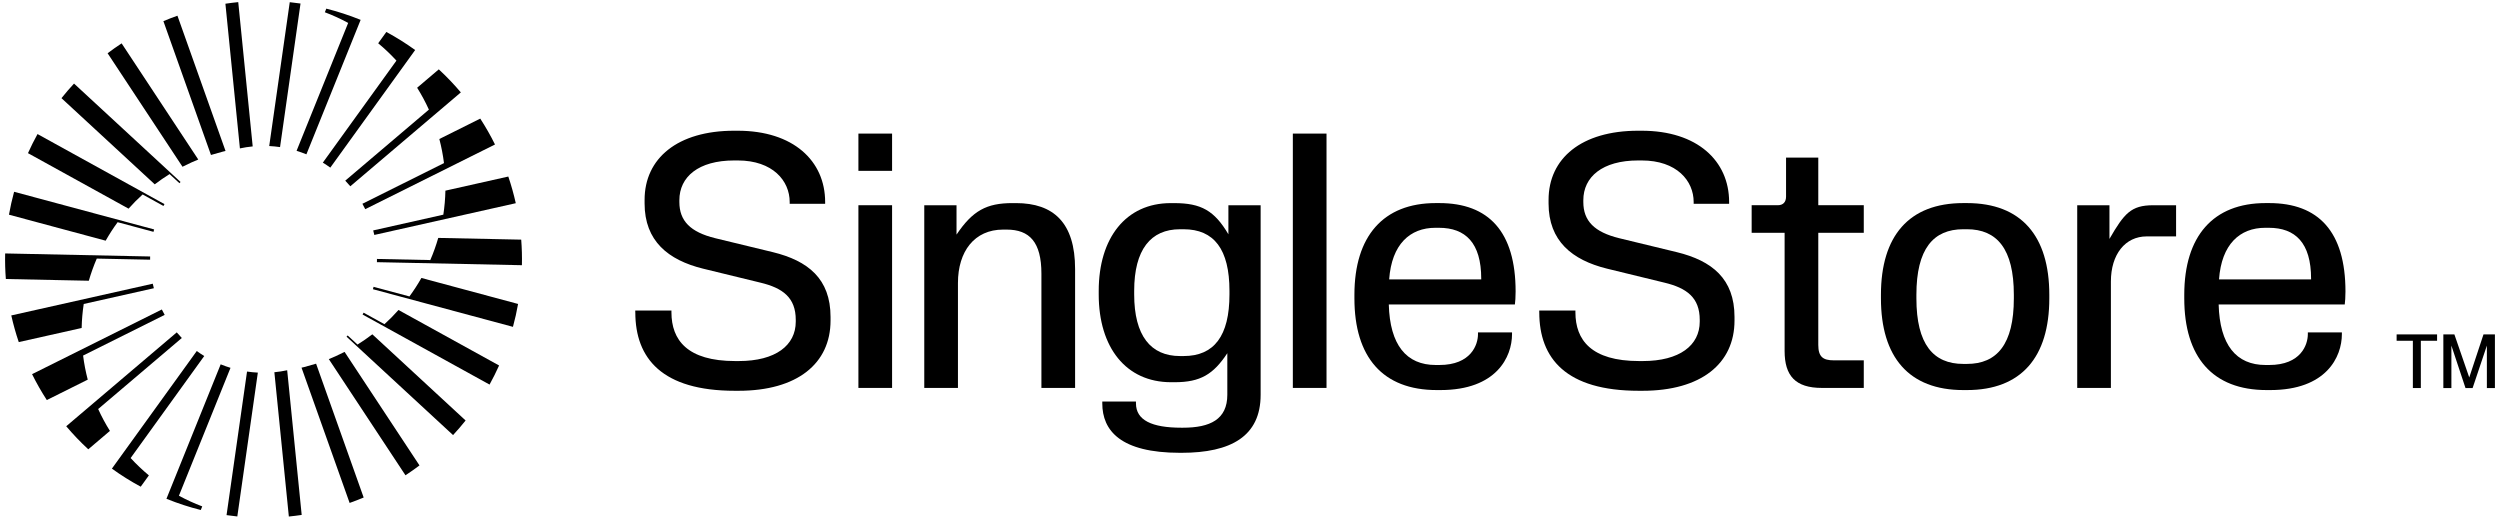
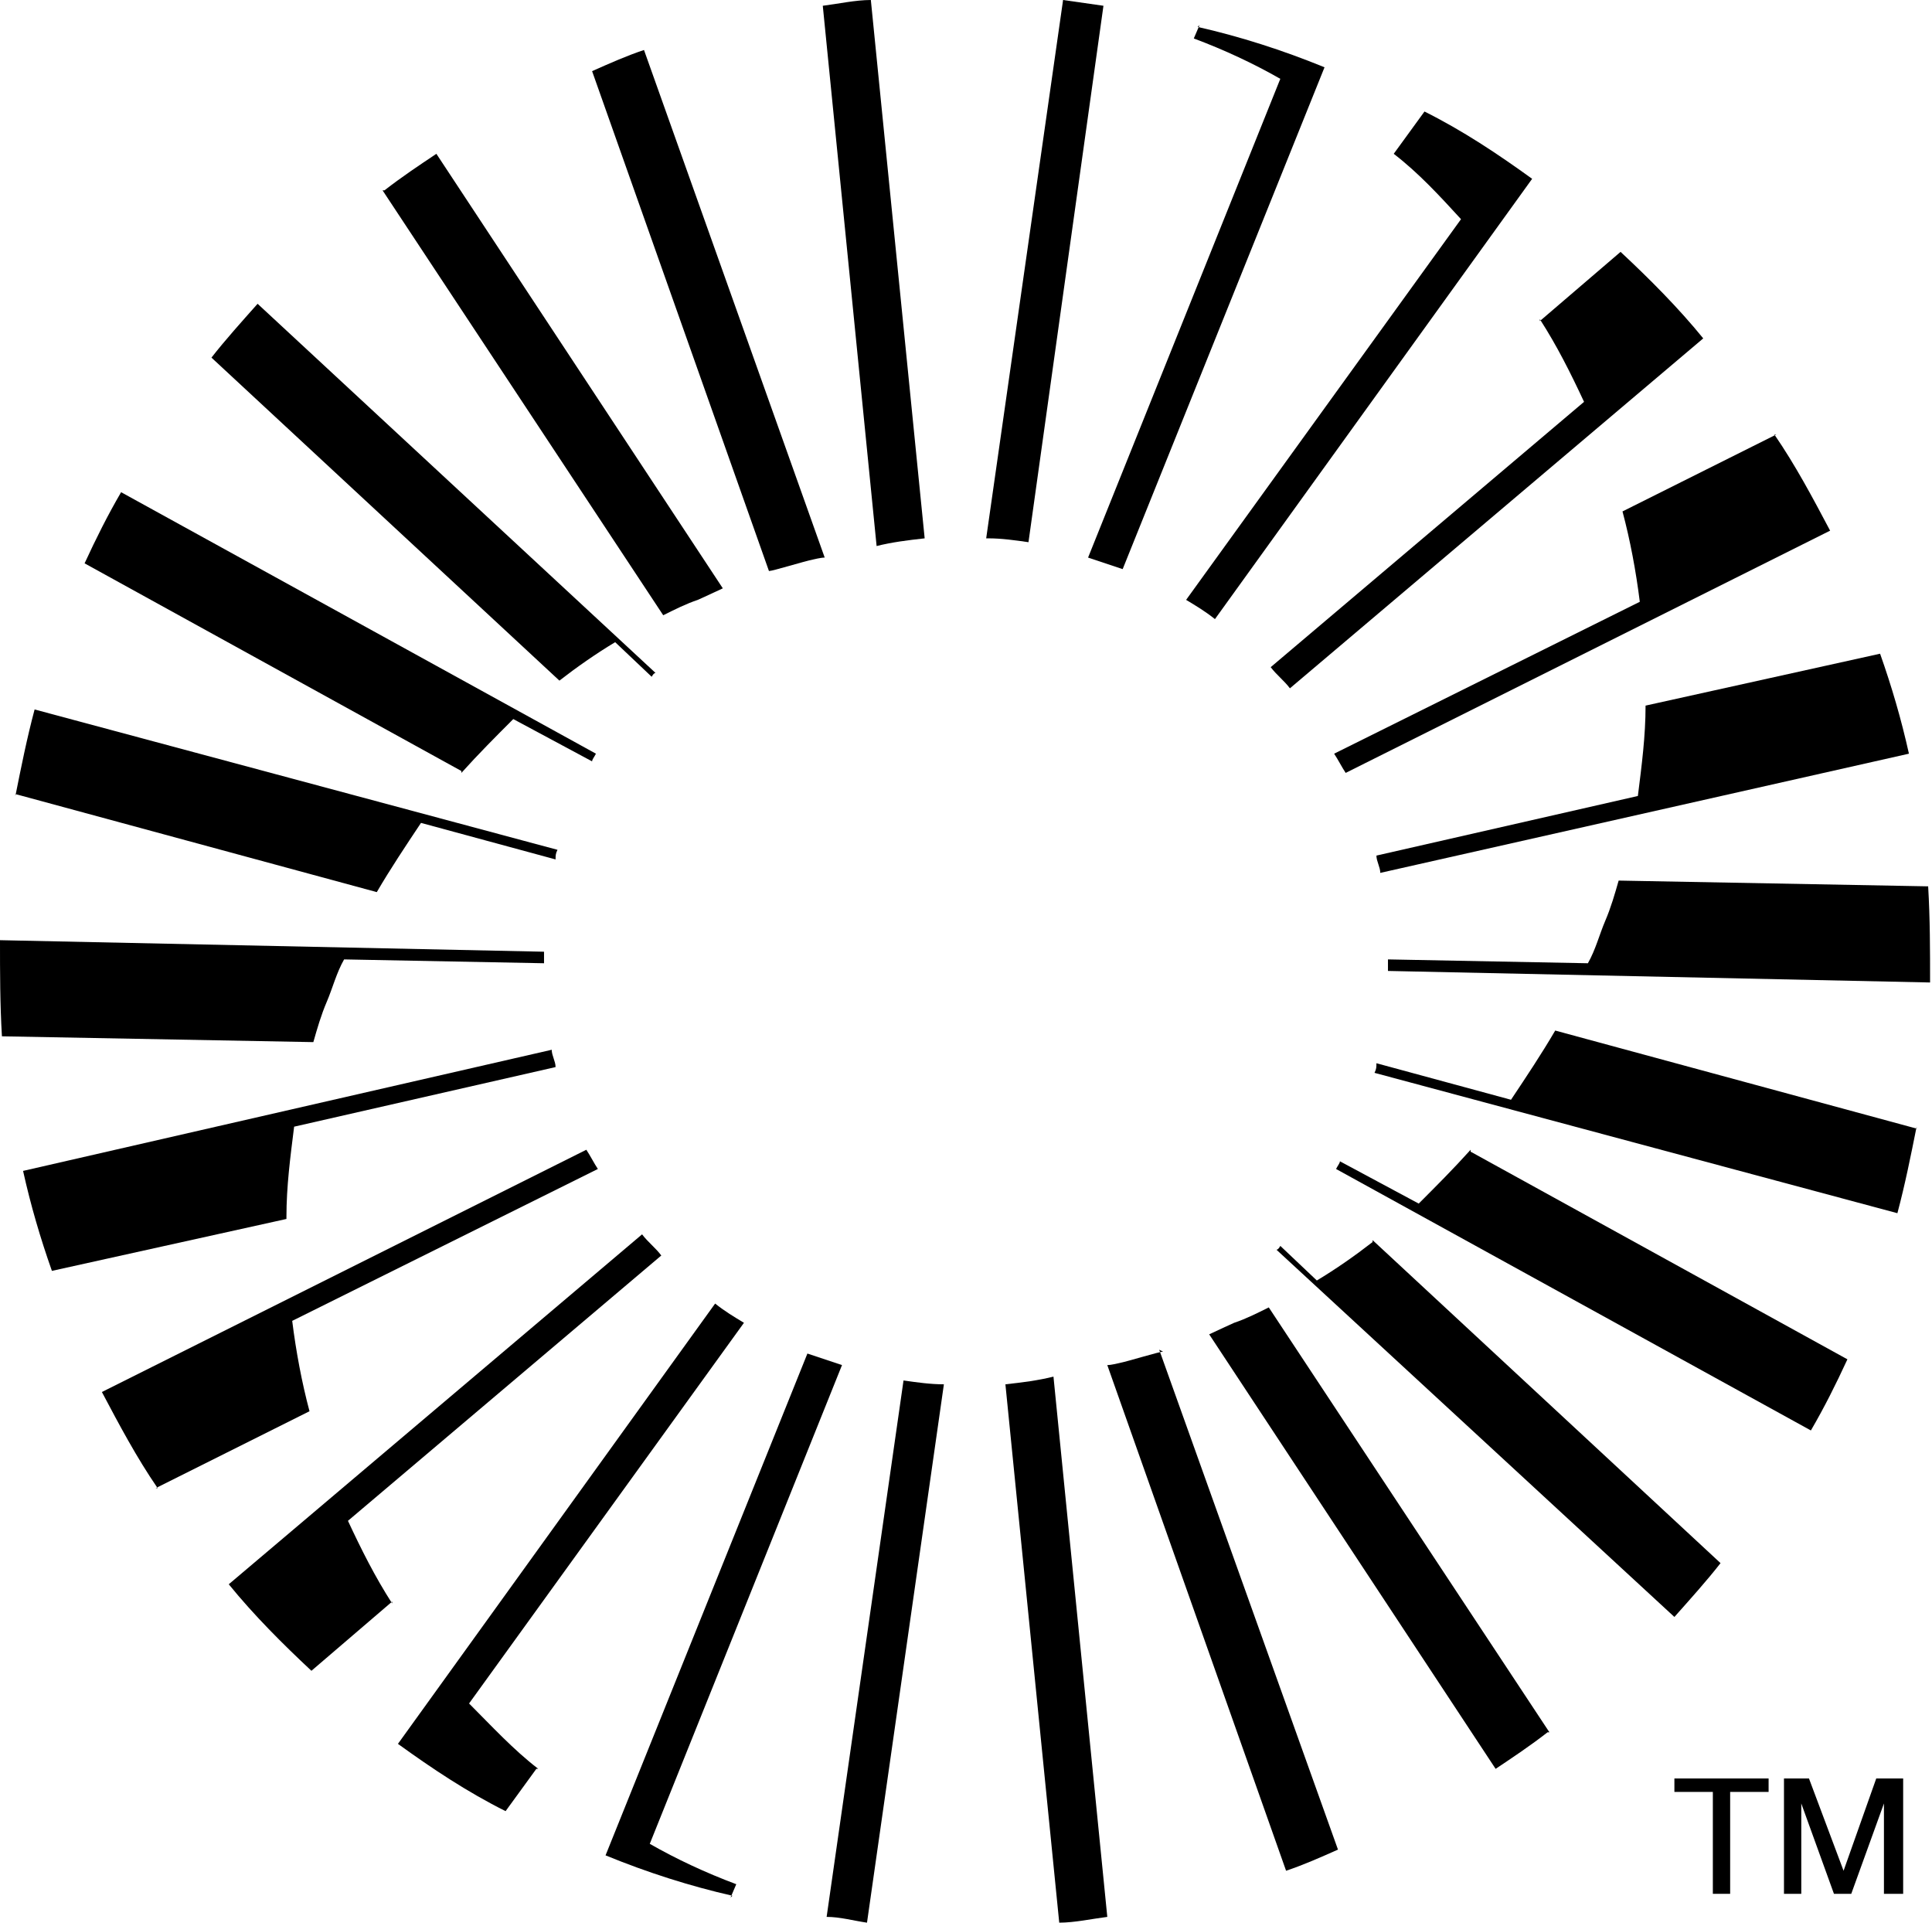
- <svg xmlns="http://www.w3.org/2000/svg" width="486" height="101" viewBox="0 0 486 101" fill="none">
-   <path d="M123.495 60.719V60.373H130.528V60.719C130.528 66.083 133.591 70.189 142.925 70.189H143.621C150.795 70.189 154.695 67.126 154.695 62.529V62.183C154.695 57.866 152.188 55.986 147.801 54.939L136.658 52.223C129.901 50.553 125.308 46.859 125.308 39.549V38.853C125.308 30.776 131.715 25.413 142.718 25.413H143.415C154.208 25.413 160.408 31.263 160.408 39.269V39.616H153.515V39.269C153.515 35.159 150.241 31.193 143.418 31.193H142.721C135.758 31.193 132.068 34.396 132.068 38.923V39.269C132.068 42.959 134.228 45.119 139.031 46.303L150.245 49.019C157.068 50.689 161.458 54.173 161.458 61.623V62.319C161.458 70.676 154.981 75.969 143.561 75.969H142.865C128.728 75.969 123.505 69.703 123.505 60.719H123.495Z" fill="black" />
-   <path d="M166.875 25.969H173.421V33.213H166.875V25.969ZM166.875 39.896H173.421V75.413H166.875V39.896Z" fill="black" />
-   <path d="M179.681 39.899H185.948V45.609C189.081 40.943 191.798 39.483 196.811 39.483H197.508C204.821 39.483 208.998 43.313 208.998 52.296V75.416H202.451V53.199C202.451 47.073 200.155 44.633 195.695 44.633H194.998C189.428 44.633 186.225 48.879 186.225 55.009V75.413H179.678V39.896L179.681 39.899Z" fill="black" />
-   <path d="M214.285 78.063H220.831V78.409C220.831 81.683 223.895 83.146 229.675 83.146H229.955C235.248 83.146 238.591 81.543 238.591 76.739V68.663C235.875 72.773 233.368 74.303 228.355 74.303H227.658C218.885 74.303 213.591 67.546 213.591 57.243V56.546C213.591 46.239 218.885 39.486 227.588 39.486H228.285C233.508 39.486 236.085 40.949 238.801 45.546V39.906H245.068V76.746C245.068 84.823 239.288 88.026 229.678 88.026H229.398C217.838 88.026 214.285 83.709 214.285 78.416V78.063ZM229.398 69.216H230.095C236.015 69.216 239.008 65.316 239.008 57.239V56.543C239.008 48.466 236.015 44.566 230.095 44.566H229.398C223.688 44.566 220.485 48.536 220.485 56.543V57.239C220.485 65.246 223.688 69.216 229.398 69.216Z" fill="black" />
-   <path d="M251.328 25.969H257.875V75.413H251.328V25.969Z" fill="black" />
-   <path d="M263.298 58.003V57.306C263.298 45.886 268.938 39.479 279.105 39.479H279.801C289.411 39.479 294.635 45.049 294.635 56.679C294.635 57.793 294.565 58.629 294.495 59.186H269.981C270.191 67.056 273.395 70.956 279.105 70.956H279.801C285.998 70.956 287.321 66.986 287.321 64.966V64.619H293.938V64.966C293.938 69.353 290.945 75.829 280.011 75.829H279.315C268.798 75.829 263.298 69.423 263.298 58.003ZM287.951 54.313V54.173C287.951 47.209 284.888 44.283 279.735 44.283H279.038C274.095 44.283 270.541 47.486 270.055 54.309H287.951V54.313Z" fill="black" />
-   <path d="M299.228 60.719V60.373H306.261V60.719C306.261 66.083 309.325 70.189 318.658 70.189H319.355C326.528 70.189 330.428 67.126 330.428 62.529V62.183C330.428 57.866 327.921 55.986 323.535 54.939L312.391 52.223C305.635 50.553 301.041 46.859 301.041 39.549V38.853C301.041 30.776 307.448 25.413 318.451 25.413H319.148C329.941 25.413 336.141 31.263 336.141 39.269V39.616H329.248V39.269C329.248 35.159 325.975 31.193 319.151 31.193H318.455C311.491 31.193 307.798 34.396 307.798 38.923V39.269C307.798 42.959 309.958 45.119 314.761 46.303L325.975 49.019C332.798 50.689 337.188 54.173 337.188 61.623V62.319C337.188 70.676 330.711 75.969 319.291 75.969H318.595C304.458 75.969 299.235 69.703 299.235 60.719H299.228Z" fill="black" />
-   <path d="M346.928 68.239V45.259H340.521V39.896H345.605C346.648 39.896 347.208 39.269 347.208 38.223V30.633H353.475V39.896H362.318V45.259H353.475V67.056C353.475 69.353 354.381 70.049 356.468 70.049H362.318V75.413H354.171C349.018 75.413 346.928 73.046 346.928 68.239Z" fill="black" />
-   <path d="M365.655 58.003V57.306C365.655 45.886 371.085 39.479 381.671 39.479H382.368C392.955 39.479 398.385 45.886 398.385 57.306V58.003C398.385 69.423 392.951 75.829 382.368 75.829H381.671C371.085 75.829 365.655 69.423 365.655 58.003ZM381.671 70.746H382.368C388.218 70.746 391.491 66.916 391.491 58.003V57.306C391.491 48.393 388.218 44.563 382.368 44.563H381.671C375.821 44.563 372.548 48.393 372.548 57.306V58.003C372.548 66.916 375.821 70.746 381.671 70.746Z" fill="black" />
-   <path d="M403.811 39.899H410.078V46.446C412.935 41.503 414.258 39.899 418.575 39.899H423.031V45.956H417.321C413.145 45.956 410.358 49.439 410.358 54.729V75.413H403.811V39.896V39.899Z" fill="black" />
-   <path d="M424.621 58.003V57.306C424.621 45.886 430.261 39.479 440.428 39.479H441.124C450.734 39.479 455.958 45.049 455.958 56.679C455.958 57.793 455.888 58.629 455.818 59.186H431.305C431.514 67.056 434.718 70.956 440.428 70.956H441.124C447.321 70.956 448.644 66.986 448.644 64.966V64.619H455.261V64.966C455.261 69.353 452.268 75.829 441.335 75.829H440.638C430.121 75.829 424.621 69.423 424.621 58.003ZM449.274 54.313V54.173C449.274 47.209 446.211 44.283 441.058 44.283H440.361C435.418 44.283 431.864 47.486 431.378 54.309H449.274V54.313Z" fill="black" />
-   <path d="M85.194 46.25C84.987 46.97 84.757 47.683 84.507 48.383C84.244 49.12 83.961 49.843 83.651 50.556L73.281 50.34C73.281 50.55 73.281 50.756 73.274 50.966L101.461 51.556C101.497 49.893 101.454 48.233 101.324 46.586L85.191 46.25H85.194Z" fill="black" />
-   <path d="M63.434 1.68L63.151 2.383C64.714 2.97 66.228 3.666 67.684 4.456L57.654 29.32C58.264 29.506 58.874 29.723 59.477 29.966C59.508 29.98 59.538 29.99 59.564 30.003L70.108 3.863C70.078 3.85 70.047 3.84 70.021 3.826C67.847 2.95 65.647 2.236 63.434 1.68Z" fill="black" />
-   <path d="M73.517 8.41C74.774 9.453 75.961 10.58 77.067 11.783L62.757 31.616C63.257 31.923 63.744 32.246 64.211 32.586L80.707 9.726C78.937 8.446 77.067 7.27 75.104 6.213L73.517 8.413V8.41Z" fill="black" />
-   <path d="M81.091 17.056C81.944 18.416 82.707 19.836 83.377 21.31L67.117 35.12C67.457 35.473 67.784 35.836 68.101 36.213L89.587 17.963C88.257 16.39 86.827 14.893 85.301 13.483L81.094 17.056H81.091Z" fill="black" />
-   <path d="M93.364 23.056L85.407 27.023C85.807 28.546 86.111 30.11 86.311 31.706L70.451 39.613C70.644 39.96 70.831 40.31 71.004 40.663L96.227 28.09C95.371 26.36 94.414 24.68 93.361 23.056H93.364Z" fill="black" />
-   <path d="M86.587 37.066C86.554 38.646 86.417 40.206 86.184 41.733L72.551 44.793C72.627 45.086 72.701 45.38 72.764 45.676L100.267 39.503C99.874 37.75 99.391 36.02 98.814 34.32L86.587 37.063V37.066Z" fill="black" />
-   <path d="M100.717 59.09L81.921 54.036C81.214 55.28 80.437 56.483 79.594 57.63L72.621 55.756C72.581 55.913 72.541 56.066 72.497 56.223L99.717 63.54C100.121 62.06 100.451 60.576 100.714 59.086L100.717 59.09Z" fill="black" />
-   <path d="M77.471 60.26C76.611 61.23 75.697 62.153 74.737 63.023L70.684 60.786C70.621 60.906 70.554 61.026 70.487 61.146L95.167 74.763C95.831 73.56 96.451 72.323 97.024 71.05L77.467 60.26H77.471Z" fill="black" />
-   <path d="M72.384 64.99C71.457 65.7 70.494 66.363 69.501 66.983L67.584 65.213C67.514 65.293 67.441 65.37 67.367 65.45L88.074 84.58C88.921 83.67 89.734 82.723 90.514 81.743L72.384 64.993V64.99Z" fill="black" />
-   <path d="M81.547 90.476L66.987 68.41C66.411 68.706 65.827 68.986 65.234 69.253C65.234 69.253 64.164 69.713 63.921 69.813L78.824 92.396C79.754 91.786 80.661 91.146 81.551 90.476H81.547Z" fill="black" />
-   <path d="M61.447 70.7C61.201 70.776 59.637 71.23 59.174 71.343C59.174 71.343 58.737 71.45 58.617 71.476L67.967 97.773C68.887 97.446 69.797 97.096 70.697 96.716L61.447 70.696V70.7Z" fill="black" />
-   <path d="M55.828 71.976C55.008 72.153 54.178 72.28 53.337 72.363L56.151 100.413C56.987 100.33 57.821 100.226 58.648 100.103L55.828 71.98V71.976Z" fill="black" />
-   <path d="M50.124 72.436C49.424 72.4 48.724 72.333 48.024 72.23L44.041 100.14C44.737 100.24 45.437 100.326 46.134 100.4L50.124 72.44V72.436Z" fill="black" />
-   <path d="M17.267 54.576C17.474 53.856 17.704 53.143 17.954 52.443C18.218 51.706 18.501 50.983 18.811 50.27L29.181 50.486C29.181 50.276 29.181 50.07 29.188 49.86L1.001 49.27C0.964 50.933 1.007 52.593 1.137 54.24L17.271 54.576H17.267Z" fill="black" />
-   <path d="M39.031 99.146L39.314 98.443C37.751 97.856 36.237 97.16 34.781 96.37L44.811 71.506C44.201 71.32 43.591 71.103 42.987 70.86C42.957 70.846 42.927 70.836 42.901 70.823L32.357 96.963C32.387 96.976 32.417 96.986 32.444 97C34.617 97.876 36.817 98.59 39.031 99.146Z" fill="black" />
-   <path d="M28.944 92.416C27.688 91.373 26.501 90.246 25.394 89.043L39.704 69.21C39.204 68.903 38.718 68.58 38.251 68.24L21.754 91.1C23.524 92.38 25.394 93.556 27.358 94.613L28.944 92.413V92.416Z" fill="black" />
-   <path d="M21.371 83.77C20.517 82.41 19.754 80.99 19.084 79.516L35.344 65.706C35.004 65.353 34.678 64.99 34.361 64.613L12.874 82.863C14.204 84.436 15.634 85.933 17.161 87.343L21.367 83.77H21.371Z" fill="black" />
-   <path d="M9.101 77.77L17.058 73.803C16.657 72.28 16.354 70.716 16.154 69.12L32.014 61.213C31.821 60.866 31.634 60.516 31.461 60.163L6.234 72.736C7.091 74.466 8.047 76.146 9.101 77.77Z" fill="black" />
-   <path d="M15.874 63.76C15.907 62.18 16.044 60.62 16.277 59.093L29.911 56.033C29.834 55.74 29.761 55.446 29.697 55.15L2.194 61.32C2.587 63.073 3.071 64.803 3.647 66.503L15.877 63.76H15.874Z" fill="black" />
-   <path d="M1.744 41.736L20.541 46.79C21.247 45.546 22.024 44.343 22.867 43.196L29.841 45.07C29.881 44.913 29.921 44.76 29.964 44.603L2.741 37.283C2.337 38.763 2.007 40.246 1.744 41.736Z" fill="black" />
-   <path d="M24.991 40.566C25.851 39.596 26.764 38.673 27.724 37.803L31.777 40.04C31.841 39.92 31.907 39.8 31.974 39.68L7.294 26.06C6.631 27.263 6.011 28.5 5.438 29.773L24.994 40.563L24.991 40.566Z" fill="black" />
-   <path d="M30.081 35.836C31.008 35.126 31.971 34.463 32.964 33.843L34.881 35.613C34.951 35.533 35.024 35.456 35.097 35.376L14.391 16.246C13.544 17.156 12.731 18.103 11.951 19.083L30.081 35.833V35.836Z" fill="black" />
-   <path d="M20.918 10.35L35.477 32.416C36.054 32.12 36.638 31.84 37.231 31.573C37.231 31.573 38.301 31.113 38.544 31.013L23.644 8.43C22.714 9.04 21.808 9.68 20.918 10.35Z" fill="black" />
-   <path d="M41.014 30.126C41.261 30.05 42.824 29.596 43.288 29.483C43.288 29.483 43.724 29.376 43.844 29.35L34.494 3.053C33.574 3.38 32.664 3.73 31.764 4.11L41.014 30.13V30.126Z" fill="black" />
-   <path d="M46.634 28.85C47.454 28.673 48.284 28.546 49.124 28.463L46.314 0.413C45.477 0.496 44.644 0.6 43.818 0.723L46.638 28.846L46.634 28.85Z" fill="black" />
-   <path d="M52.341 28.39C53.041 28.426 53.741 28.493 54.441 28.596L58.421 0.686C57.724 0.586 57.024 0.5 56.328 0.426L52.337 28.386L52.341 28.39Z" fill="black" />
-   <path d="M469.061 75.434V66.245H465.903V65.008H473.768V66.245H470.61V75.434H469.061Z" fill="black" />
-   <path d="M474.987 75.434V65.008H477.132L480.022 73.379L482.792 65.008H485.012V75.434H483.448V67.183L480.677 75.434H479.292L476.551 67.183V75.434H474.987Z" fill="black" />
+ <svg xmlns="http://www.w3.org/2000/svg" id="Layer_1" version="1.1" viewBox="0 0 100.5 100">
+   <path d="M84.2,45.8c-.2.7-.4,1.4-.7,2.1-.3.7-.5,1.5-.9,2.2l-10.4-.2c0,.2,0,.4,0,.6l28.2.6c0-1.7,0-3.3-.1-5l-16.1-.3h0Z" />
+   <path d="M62.4,1.3l-.3.7c1.6.6,3.1,1.3,4.5,2.1l-10,24.9c.6.2,1.2.4,1.8.6,0,0,0,0,0,0l10.5-26.1s0,0,0,0c-2.2-.9-4.4-1.6-6.6-2.1Z" />
+   <path d="M72.5,8c1.3,1,2.4,2.2,3.5,3.4l-14.3,19.8c.5.3,1,.6,1.5,1l16.5-22.9c-1.8-1.3-3.6-2.5-5.6-3.5l-1.6,2.2h0Z" />
+   <path d="M80.1,16.6c.9,1.4,1.6,2.8,2.3,4.3l-16.3,13.8c.3.4.7.7,1,1.1l21.5-18.2c-1.3-1.6-2.8-3.1-4.3-4.5l-4.2,3.6h0Z" />
+   <path d="M92.4,22.6l-8,4c.4,1.5.7,3.1.9,4.7l-15.9,7.9c.2.3.4.7.6,1l25.2-12.6c-.9-1.7-1.8-3.4-2.9-5h0Z" />
+   <path d="M85.6,36.7c0,1.6-.2,3.1-.4,4.7l-13.6,3.1c0,.3.2.6.2.9l27.5-6.2c-.4-1.8-.9-3.5-1.5-5.2l-12.2,2.7h0Z" />
+   <path d="M99.7,58.7l-18.8-5.1c-.7,1.2-1.5,2.4-2.3,3.6l-7-1.9c0,.2,0,.3-.1.5l27.2,7.3c.4-1.5.7-3,1-4.5h0Z" />
+   <path d="M76.5,59.8c-.9,1-1.8,1.9-2.7,2.8l-4.1-2.2c0,.1-.1.2-.2.4l24.7,13.6c.7-1.2,1.3-2.4,1.9-3.7l-19.6-10.8h0Z" />
+   <path d="M71.4,64.6c-.9.7-1.9,1.4-2.9,2l-1.9-1.8c0,0-.1.2-.2.2l20.7,19.1c.8-.9,1.7-1.9,2.4-2.8l-18.1-16.8h0Z" />
+   <path d="M80.6,90.1l-14.6-22.1c-.6.3-1.2.6-1.8.8,0,0-1.1.5-1.3.6l14.9,22.6c.9-.6,1.8-1.2,2.7-1.9h0Z" />
+   <path d="M60.5,70.3c-.2,0-1.8.5-2.3.6,0,0-.4.1-.6.1l9.3,26.3c.9-.3,1.8-.7,2.7-1.1l-9.3-26h0Z" />
+   <path d="M54.8,71.6c-.8.2-1.6.3-2.5.4l2.8,28c.8,0,1.7-.2,2.5-.3l-2.8-28.1h0Z" />
+   <path d="M49.1,72c-.7,0-1.4-.1-2.1-.2l-4,27.9c.7,0,1.4.2,2.1.3l4-28h0Z" />
+   <path d="M16.3,54.2c.2-.7.4-1.4.7-2.1.3-.7.5-1.5.9-2.2l10.4.2c0-.2,0-.4,0-.6L0,48.9c0,1.7,0,3.3.1,5l16.1.3h0Z" />
+   <path d="M38,98.7l.3-.7c-1.6-.6-3.1-1.3-4.5-2.1l10-24.9c-.6-.2-1.2-.4-1.8-.6,0,0,0,0,0,0l-10.5,26.1s0,0,0,0c2.2.9,4.4,1.6,6.6,2.1Z" />
+   <path d="M28,92c-1.3-1-2.4-2.2-3.6-3.4l14.3-19.8c-.5-.3-1-.6-1.5-1l-16.5,22.9c1.8,1.3,3.6,2.5,5.6,3.5l1.6-2.2h0Z" />
+   <path d="M20.4,83.4c-.9-1.4-1.6-2.8-2.3-4.3l16.3-13.8c-.3-.4-.7-.7-1-1.1l-21.5,18.2c1.3,1.6,2.8,3.1,4.3,4.5l4.2-3.6h0Z" />
+   <path d="M8.1,77.4l8-4c-.4-1.5-.7-3.1-.9-4.7l15.9-7.9c-.2-.3-.4-.7-.6-1l-25.2,12.6c.9,1.7,1.8,3.4,2.9,5Z" />
+   <path d="M14.9,63.3c0-1.6.2-3.1.4-4.7l13.6-3.1c0-.3-.2-.6-.2-.9L1.2,60.9c.4,1.8.9,3.5,1.5,5.2l12.2-2.7h0Z" />
+   <path d="M.8,41.3l18.8,5.1c.7-1.2,1.5-2.4,2.3-3.6l7,1.9c0-.2,0-.3.1-.5L1.8,36.9c-.4,1.5-.7,3-1,4.5Z" />
+   <path d="M24,40.2c.9-1,1.8-1.9,2.7-2.8l4.1,2.2c0-.1.1-.2.2-.4L6.3,25.6c-.7,1.2-1.3,2.4-1.9,3.7l19.6,10.8h0Z" />
+   <path d="M29.1,35.4c.9-.7,1.9-1.4,2.9-2l1.9,1.8c0,0,.1-.2.2-.2L13.4,15.8c-.8.9-1.7,1.9-2.4,2.8l18.1,16.8h0Z" />
+   <path d="M19.9,9.9l14.6,22.1c.6-.3,1.2-.6,1.8-.8,0,0,1.1-.5,1.3-.6l-14.9-22.6c-.9.6-1.8,1.2-2.7,1.9Z" />
+   <path d="M40,29.7c.2,0,1.8-.5,2.3-.6,0,0,.4-.1.6-.1L33.5,2.6c-.9.3-1.8.7-2.7,1.1l9.2,26h0Z" />
+   <path d="M45.6,28.4c.8-.2,1.6-.3,2.5-.4L45.3,0c-.8,0-1.7.2-2.5.3l2.8,28.1h0Z" />
+   <path d="M51.4,28c.7,0,1.4.1,2.1.2L57.4.3c-.7-.1-1.4-.2-2.1-.3l-4,28h0Z" />
+   <path d="M89.1,98.5v-5.3h-2v-.7h4.9v.7h-2v5.3h-1Z" />
+   <path d="M92.8,98.5v-6h1.3l1.8,4.8,1.7-4.8h1.4v6h-1v-4.7l-1.7,4.7h-.9l-1.7-4.7v4.7h-1Z" />
</svg>
